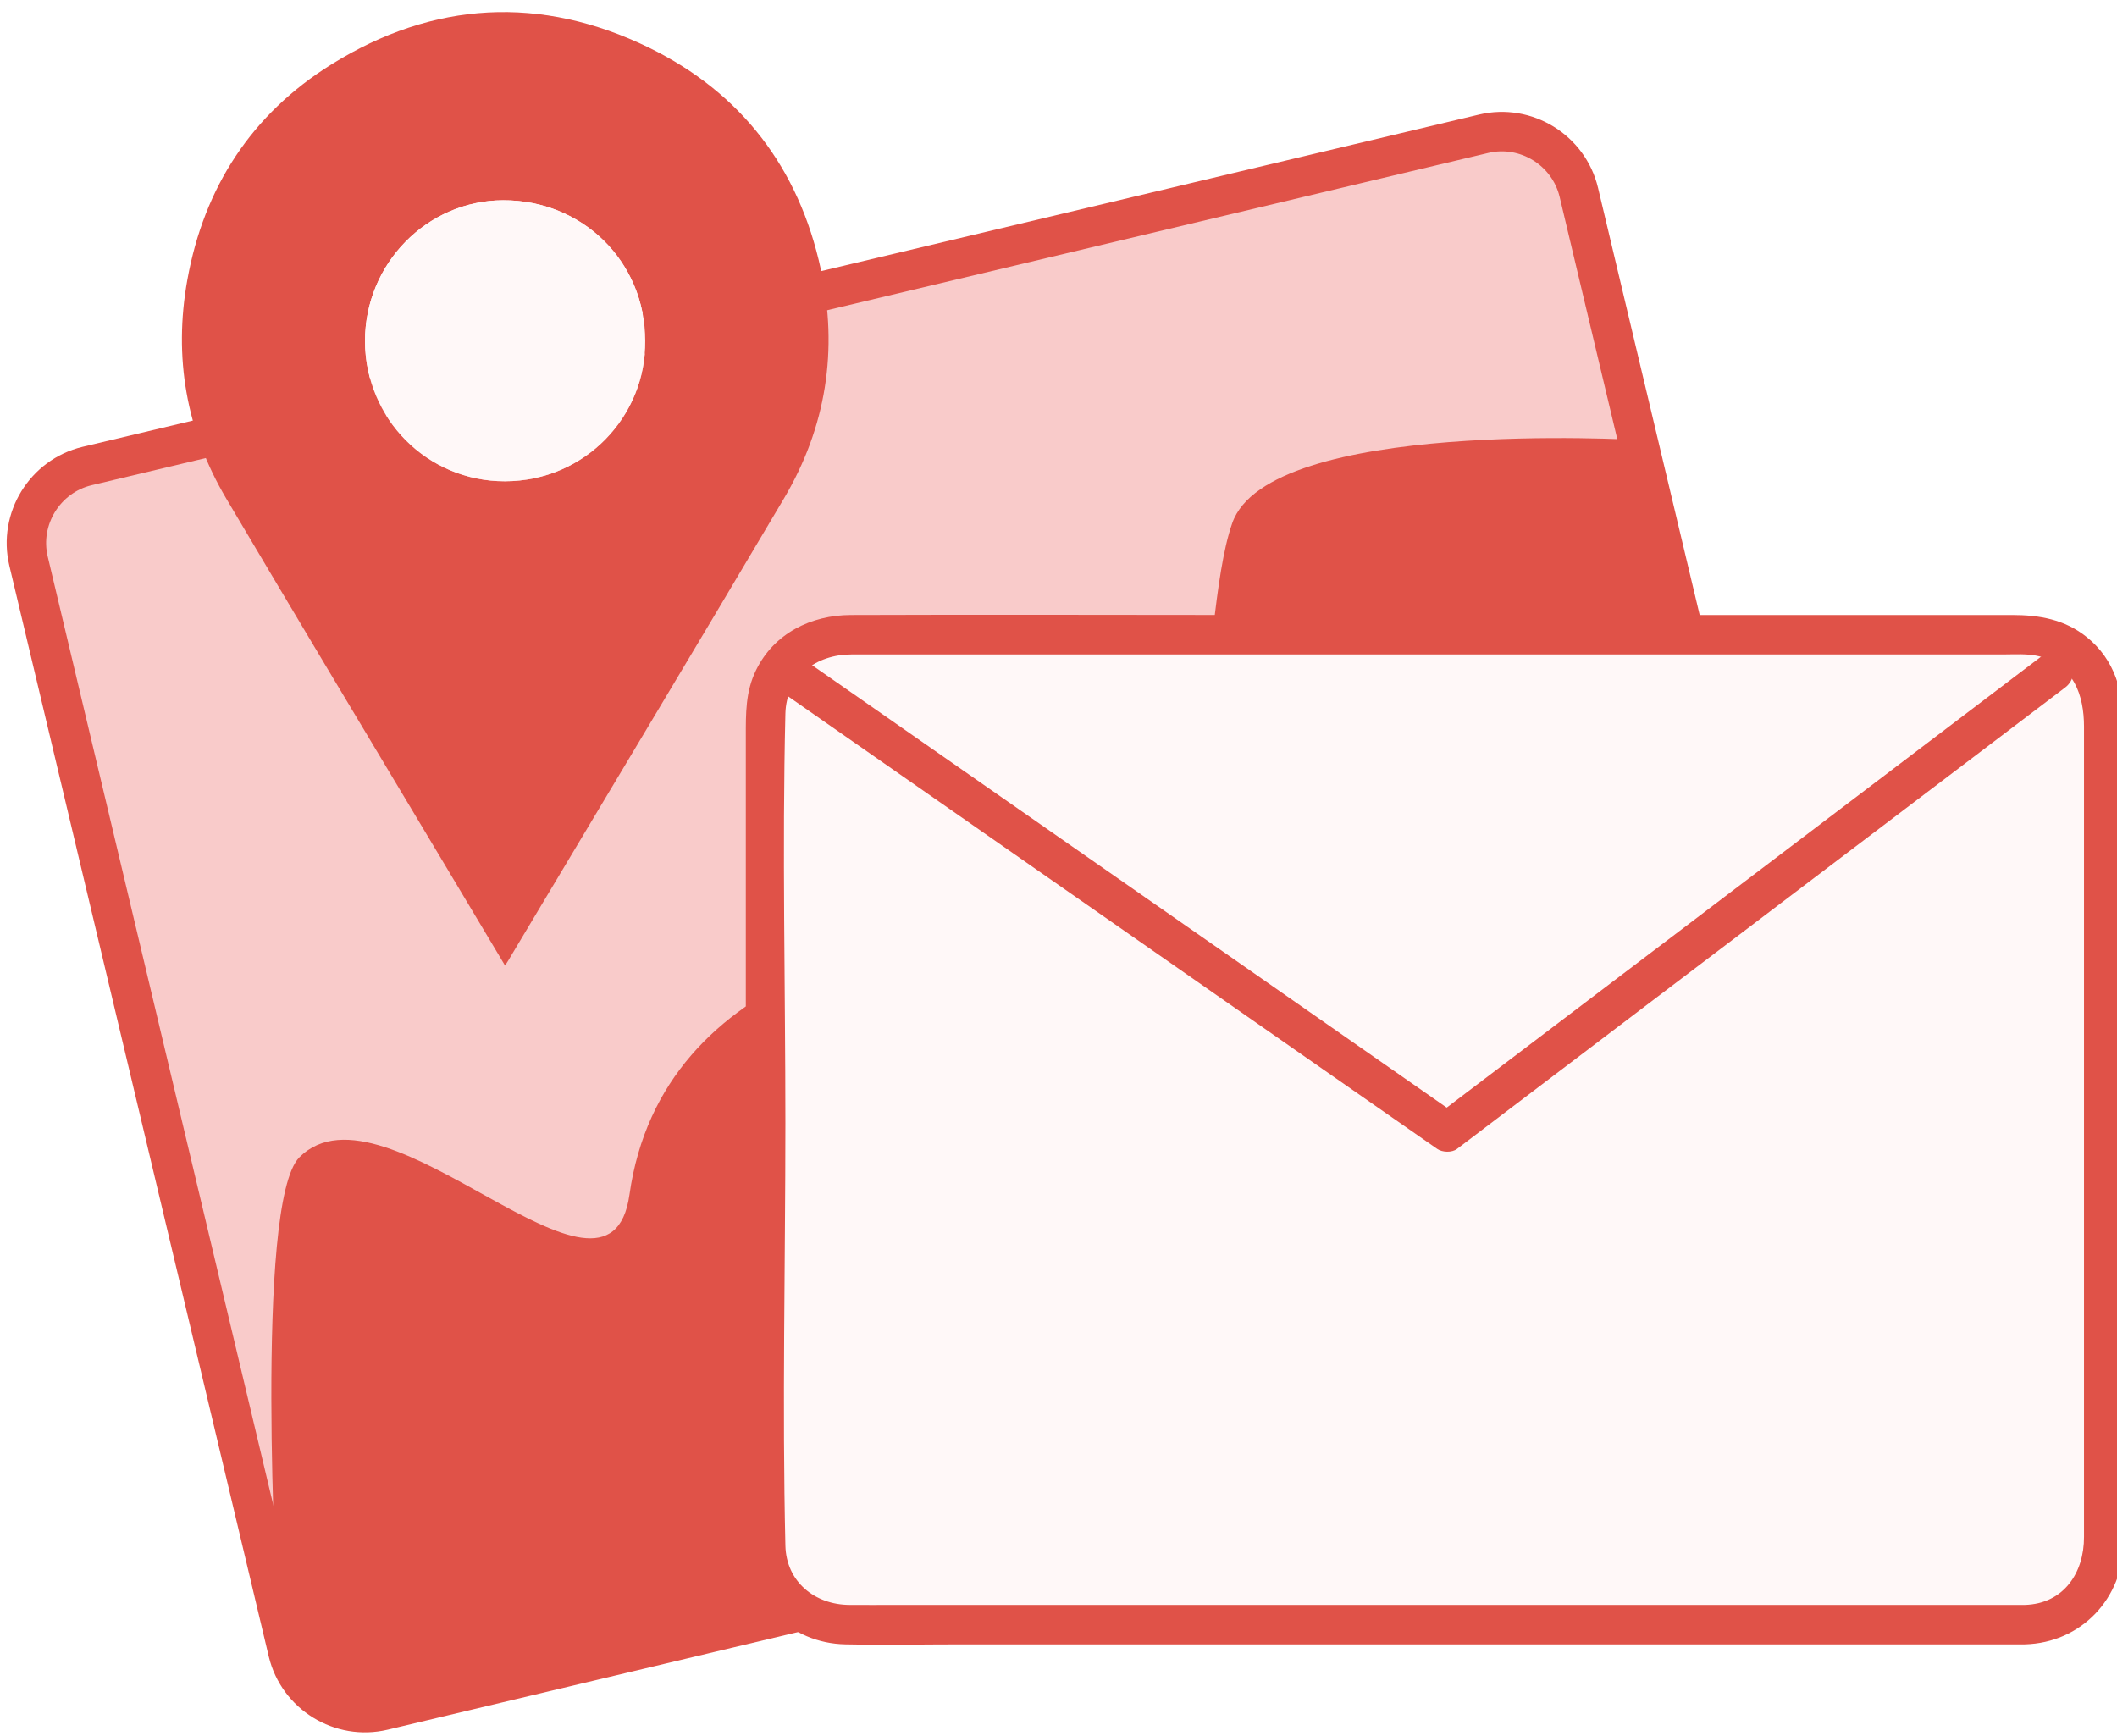
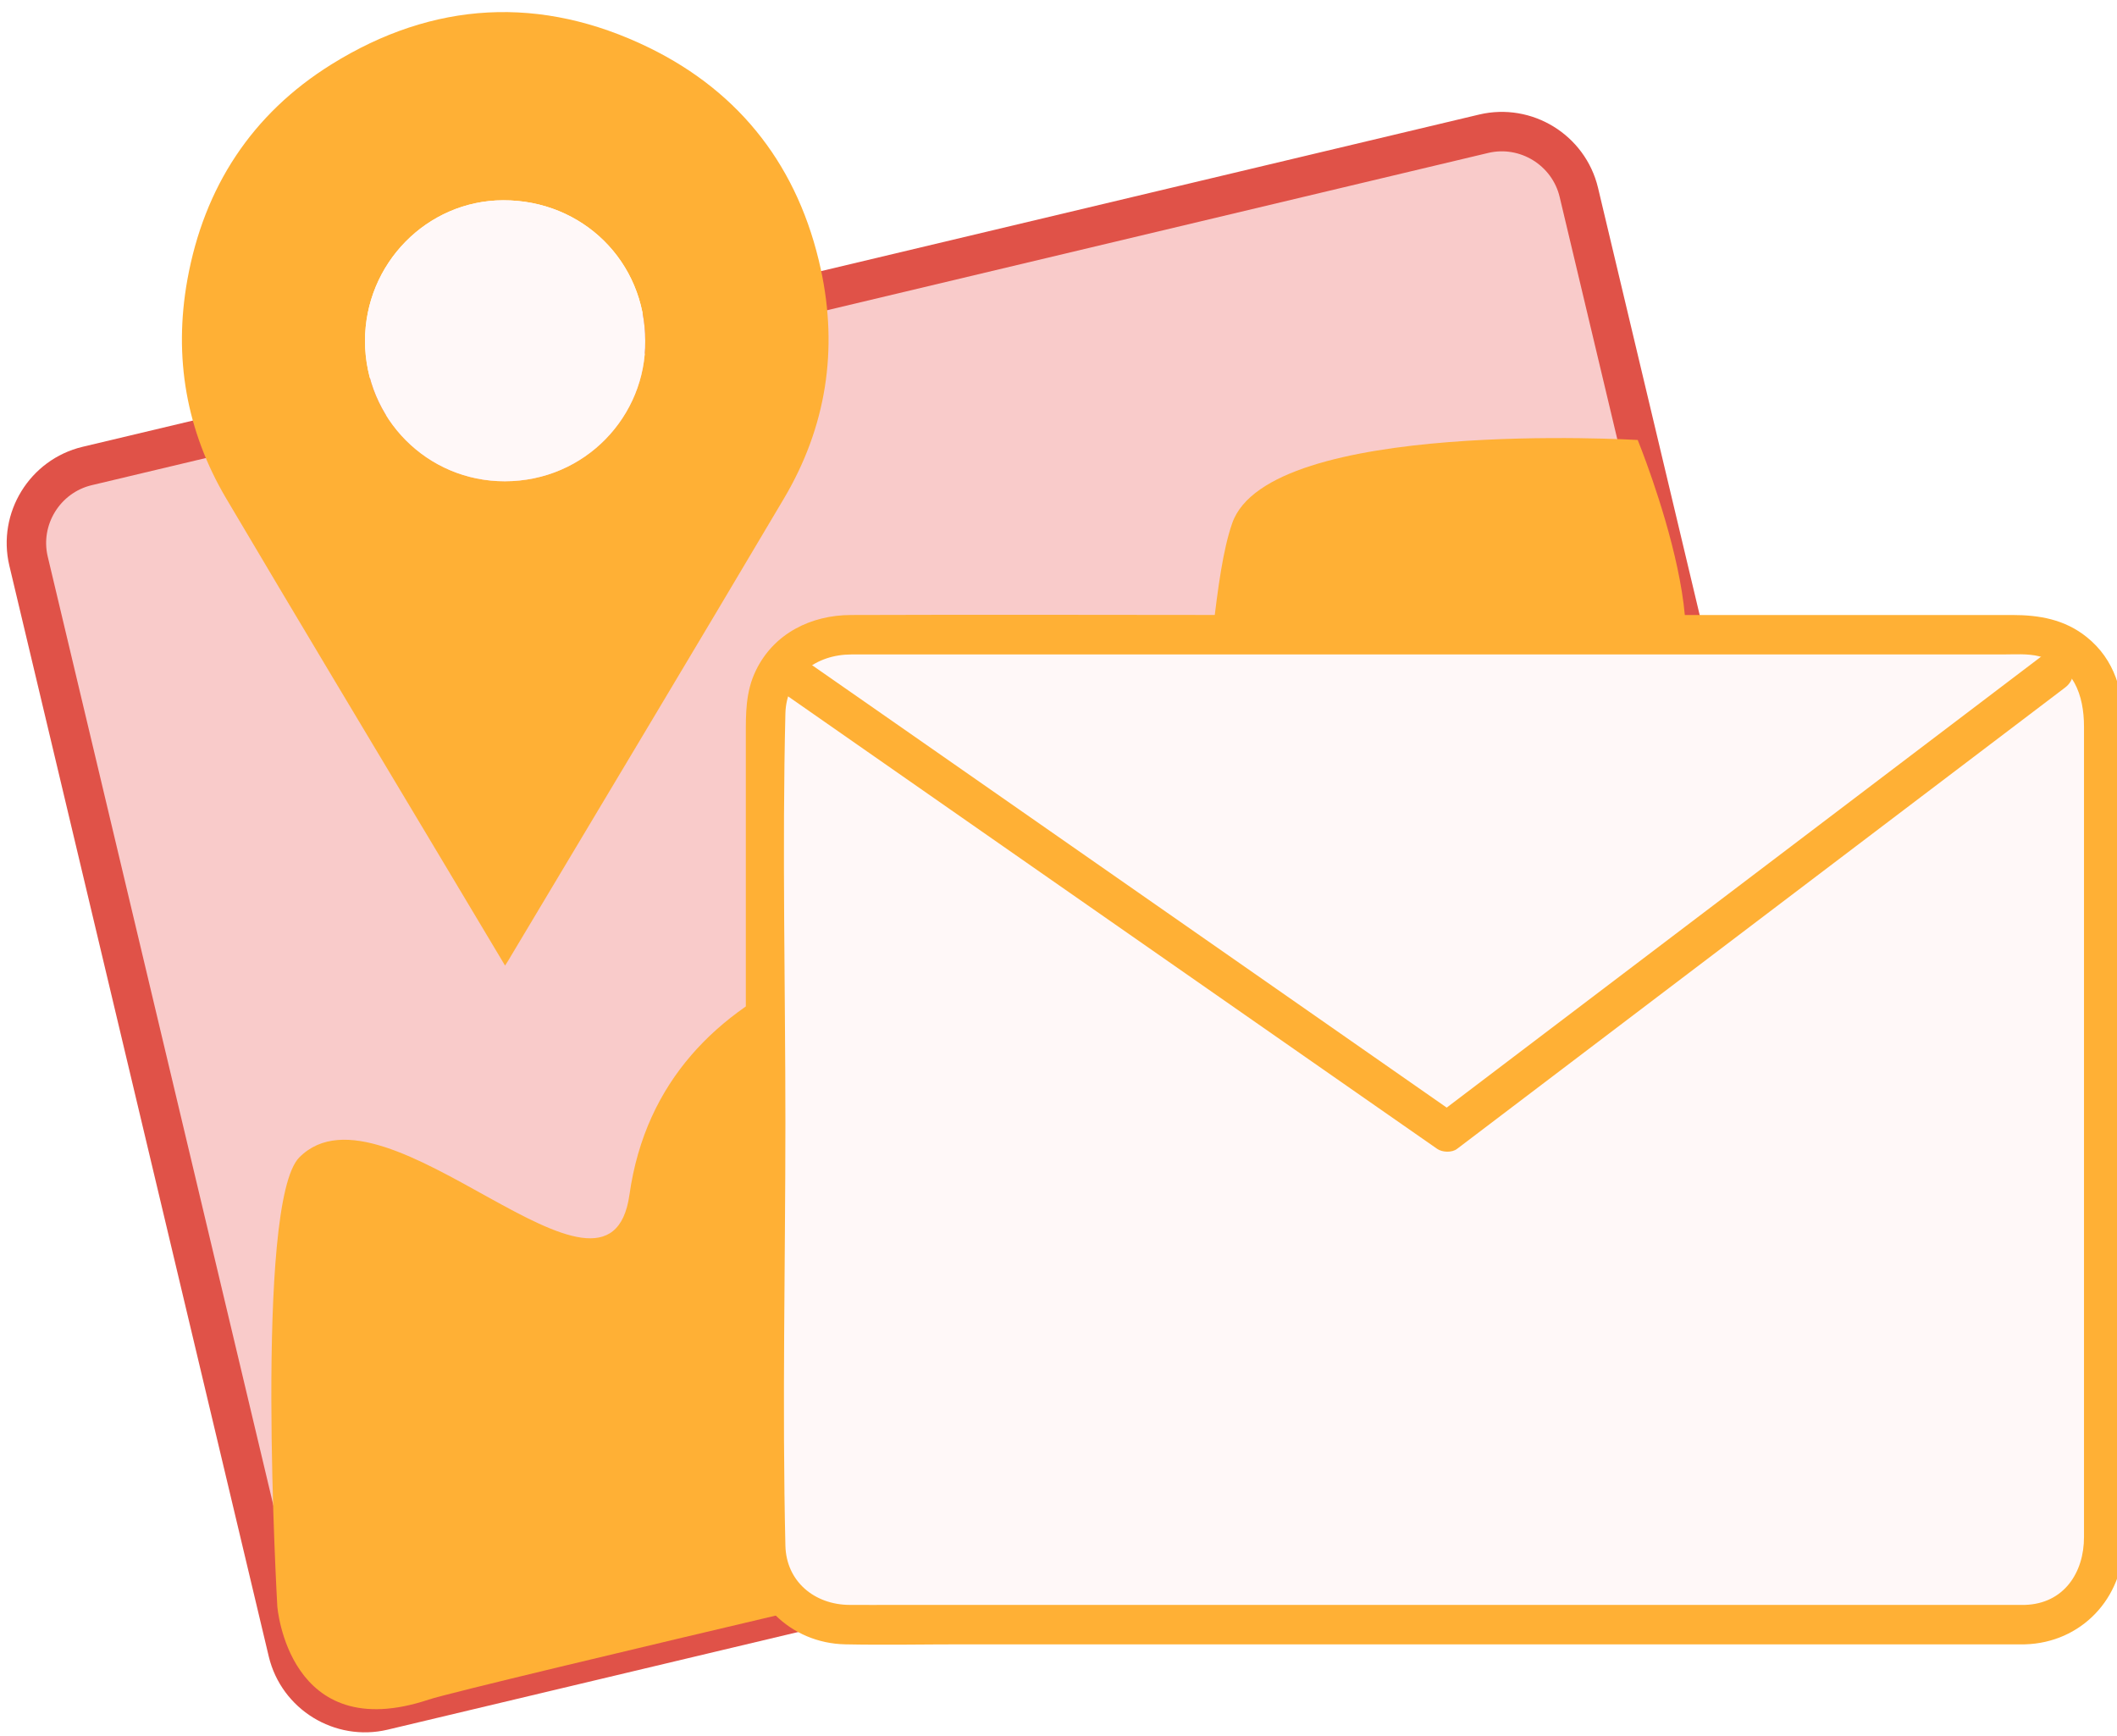
<svg xmlns="http://www.w3.org/2000/svg" version="1.1" id="Layer_1" x="0px" y="0px" viewBox="0 0 161 132" style="enable-background:new 0 0 161 132;" xml:space="preserve">
  <style type="text/css">
	.st0{fill:#F9CBCA;stroke:#E05248;stroke-width:3;stroke-miterlimit:10;}
- 	.st1{fill:#E05248;}
+ 	.st1{fill:#FFB035;}
	.st2{fill:#FFF8F8;}
</style>
  <g id="contact">
    <path class="st0" d="M135.36,104.81L29.13,130.08c-3.21,0.76-6.46-1.24-7.23-4.45L2.17,42.67c-0.76-3.21,1.24-6.46,4.45-7.23   l106.22-25.27c3.21-0.76,6.46,1.24,7.23,4.45l19.74,82.96C140.57,100.79,138.57,104.04,135.36,104.81z" />
    <path class="st1" d="M124.55,33.46c0,0-28.05-1.68-30.84,6.33s-0.66,30.34-12.09,30.34s-31.28,3.23-33.75,20.73   c-1.55,10.98-18.53-9.42-25.1-2.85c-3.45,3.45-1.68,34.15-1.68,34.15s0.82,10.66,11.52,7.09c2.88-0.96,55.93-13.31,55.93-13.31   s5.58-26.68,16.74-23.5c11.16,3.19,22.61-7.74,19.28-15.83c-3.33-8.09-6.66-21.73,0.59-22.89   C132.38,52.59,124.55,33.46,124.55,33.46z" />
    <g>
      <g id="krant_1_">
        <g>
          <path class="st2" d="M154,123.55H64.23c-3.3,0-6-2.7-6-6V54.26c0-3.3,2.7-6,6-6H154c3.3,0,6,2.7,6,6v63.28      C160,120.85,157.3,123.55,154,123.55z" />
          <g>
            <path class="st1" d="M154,122.05c-8.46,0-16.91,0-25.37,0c-14.98,0-29.96,0-44.94,0c-5.18,0-10.35,0-15.53,0       c-1.18,0-2.36,0.01-3.55,0c-2.64-0.01-4.82-1.76-4.88-4.52c-0.25-10.69,0-21.42,0-32.12c0-10.37-0.25-20.77,0-31.14       c0.07-2.85,2.36-4.5,5.02-4.5c1.29,0,2.57,0,3.86,0c5.31,0,10.61,0,15.92,0c15,0,30,0,45,0c5.88,0,11.77,0,17.65,0       c1.71,0,3.41,0,5.12,0c0.91,0,1.9-0.08,2.78,0.14c2.62,0.65,3.41,2.98,3.41,5.34c0,1.81,0,3.63,0,5.44c0,6.66,0,13.33,0,19.99       c0,12.07,0,24.13,0,36.2C158.5,119.59,156.96,121.96,154,122.05c-1.93,0.05-1.93,3.05,0,3c4.29-0.12,7.47-3.51,7.5-7.75       c0.01-1.42,0-2.84,0-4.25c0-6.49,0-12.97,0-19.46c0-12.78,0-25.56,0-38.34c0-2.62-0.65-5.07-2.8-6.8       c-1.68-1.35-3.61-1.68-5.67-1.68c-4.06,0-8.12,0-12.18,0c-14.98,0-29.95,0-44.93,0c-10.41,0-20.81-0.04-31.22,0       c-3.01,0.01-5.83,1.39-7.2,4.19c-0.81,1.65-0.78,3.32-0.78,5.08c0,5.5,0,11.01,0,16.51c0,13.92,0,27.84,0,41.77       c0,1.07-0.03,2.14,0,3.21c0.1,4.21,3.39,7.44,7.58,7.52c2.99,0.06,5.98,0,8.97,0c14.39,0,28.78,0,43.17,0       c11.87,0,23.74,0,35.61,0c0.64,0,1.29,0,1.93,0C155.93,125.05,155.93,122.05,154,122.05z" />
          </g>
        </g>
      </g>
      <g>
        <g>
          <path class="st1" d="M59.48,52.64c5.62,3.92,11.23,7.83,16.85,11.75c8.95,6.24,17.89,12.47,26.84,18.71      c2.04,1.42,4.09,2.85,6.13,4.27c0.39,0.27,1.12,0.3,1.51,0c5.2-3.94,10.4-7.89,15.59-11.83c8.3-6.29,16.59-12.59,24.89-18.88      c1.92-1.46,3.84-2.91,5.76-4.37c1.52-1.15,0.03-3.76-1.51-2.59c-5.2,3.94-10.4,7.89-15.59,11.83      c-8.3,6.29-16.59,12.59-24.89,18.88c-1.92,1.46-3.84,2.91-5.76,4.37c0.5,0,1.01,0,1.51,0c-5.62-3.92-11.23-7.83-16.85-11.75      c-8.95-6.24-17.89-12.47-26.84-18.71c-2.04-1.42-4.09-2.85-6.13-4.27C59.41,48.95,57.91,51.55,59.48,52.64L59.48,52.64z" />
        </g>
      </g>
    </g>
    <g>
      <path class="st1" d="M38.41,73.43c-1.7-2.84-3.34-5.59-4.99-8.35C28.01,56.04,22.58,47,17.21,37.92    c-3.05-5.16-4.02-10.75-2.96-16.65C15.52,14.23,19.16,8.66,25.2,4.9c7.75-4.83,15.95-5.28,24.17-1.27    c7.03,3.44,11.39,9.18,13.05,16.83c1.34,6.15,0.41,12.03-2.8,17.45c-6.88,11.62-13.84,23.2-20.76,34.79    C38.73,72.93,38.6,73.14,38.41,73.43z M49.07,25.91c-0.01-6.01-4.76-10.7-10.81-10.68c-5.8,0.02-10.51,4.84-10.5,10.71    c0.01,5.9,4.73,10.67,10.64,10.66C44.52,36.59,49.14,31.63,49.07,25.91z" />
      <path class="st2" d="M49.07,25.91c0.07,5.72-4.56,10.68-10.67,10.69c-5.91,0.01-10.63-4.76-10.64-10.66    c-0.01-5.88,4.71-10.69,10.5-10.71C44.31,15.21,49.06,19.9,49.07,25.91z" />
    </g>
  </g>
</svg>
